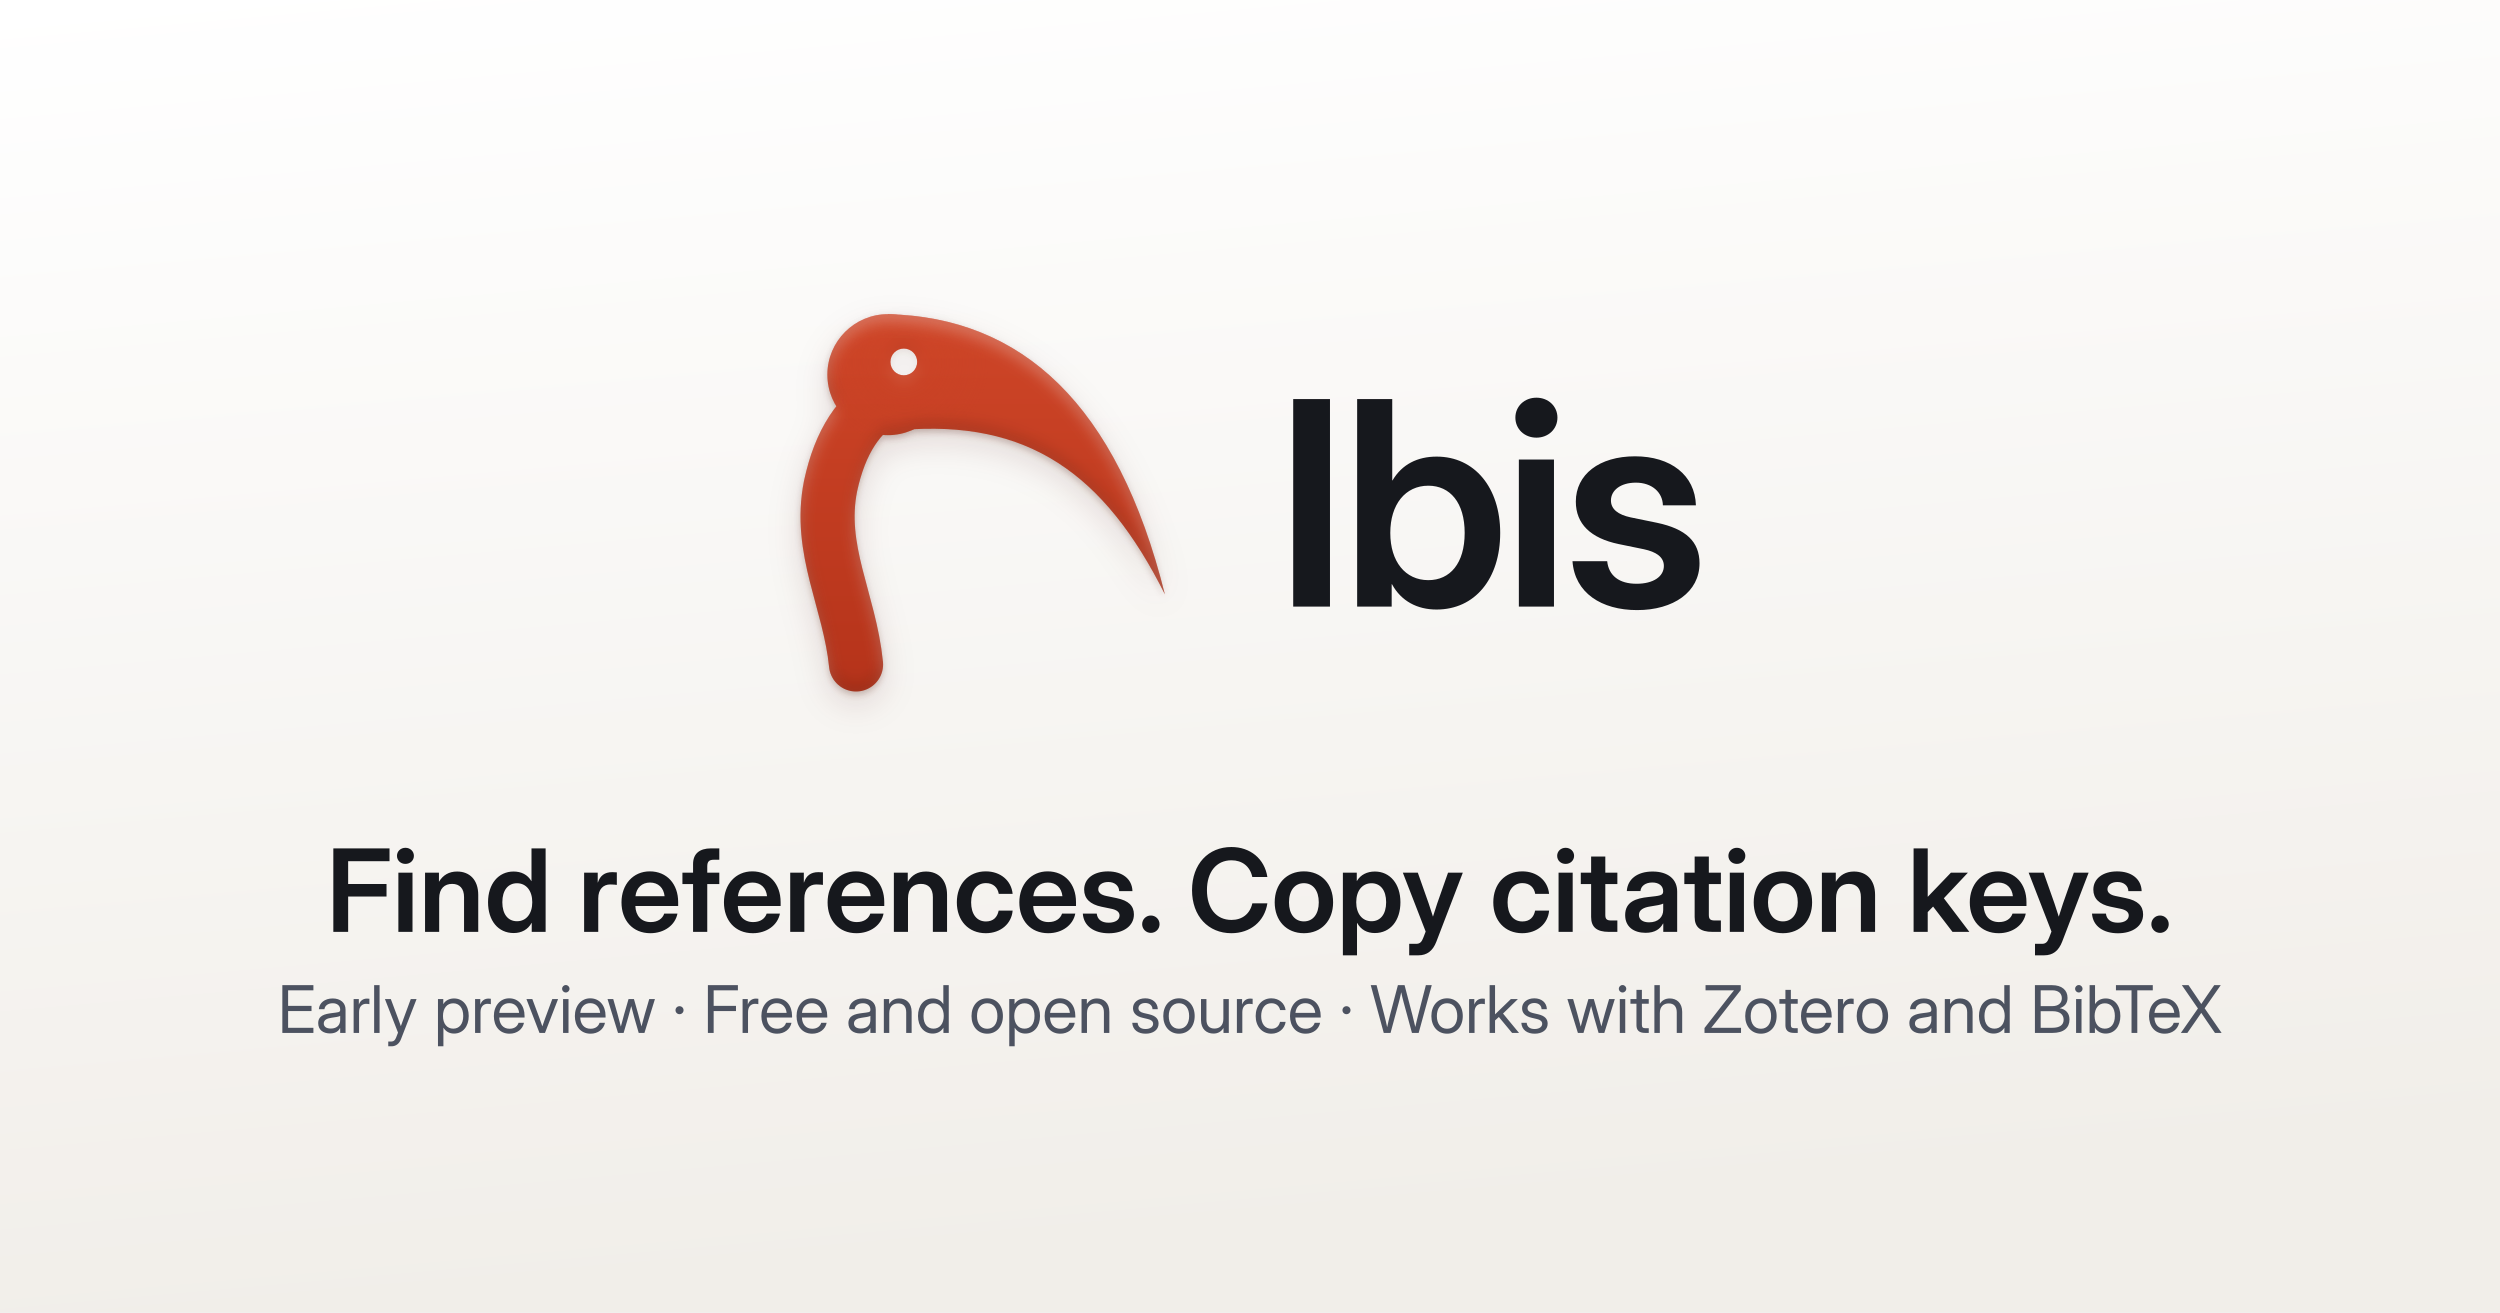
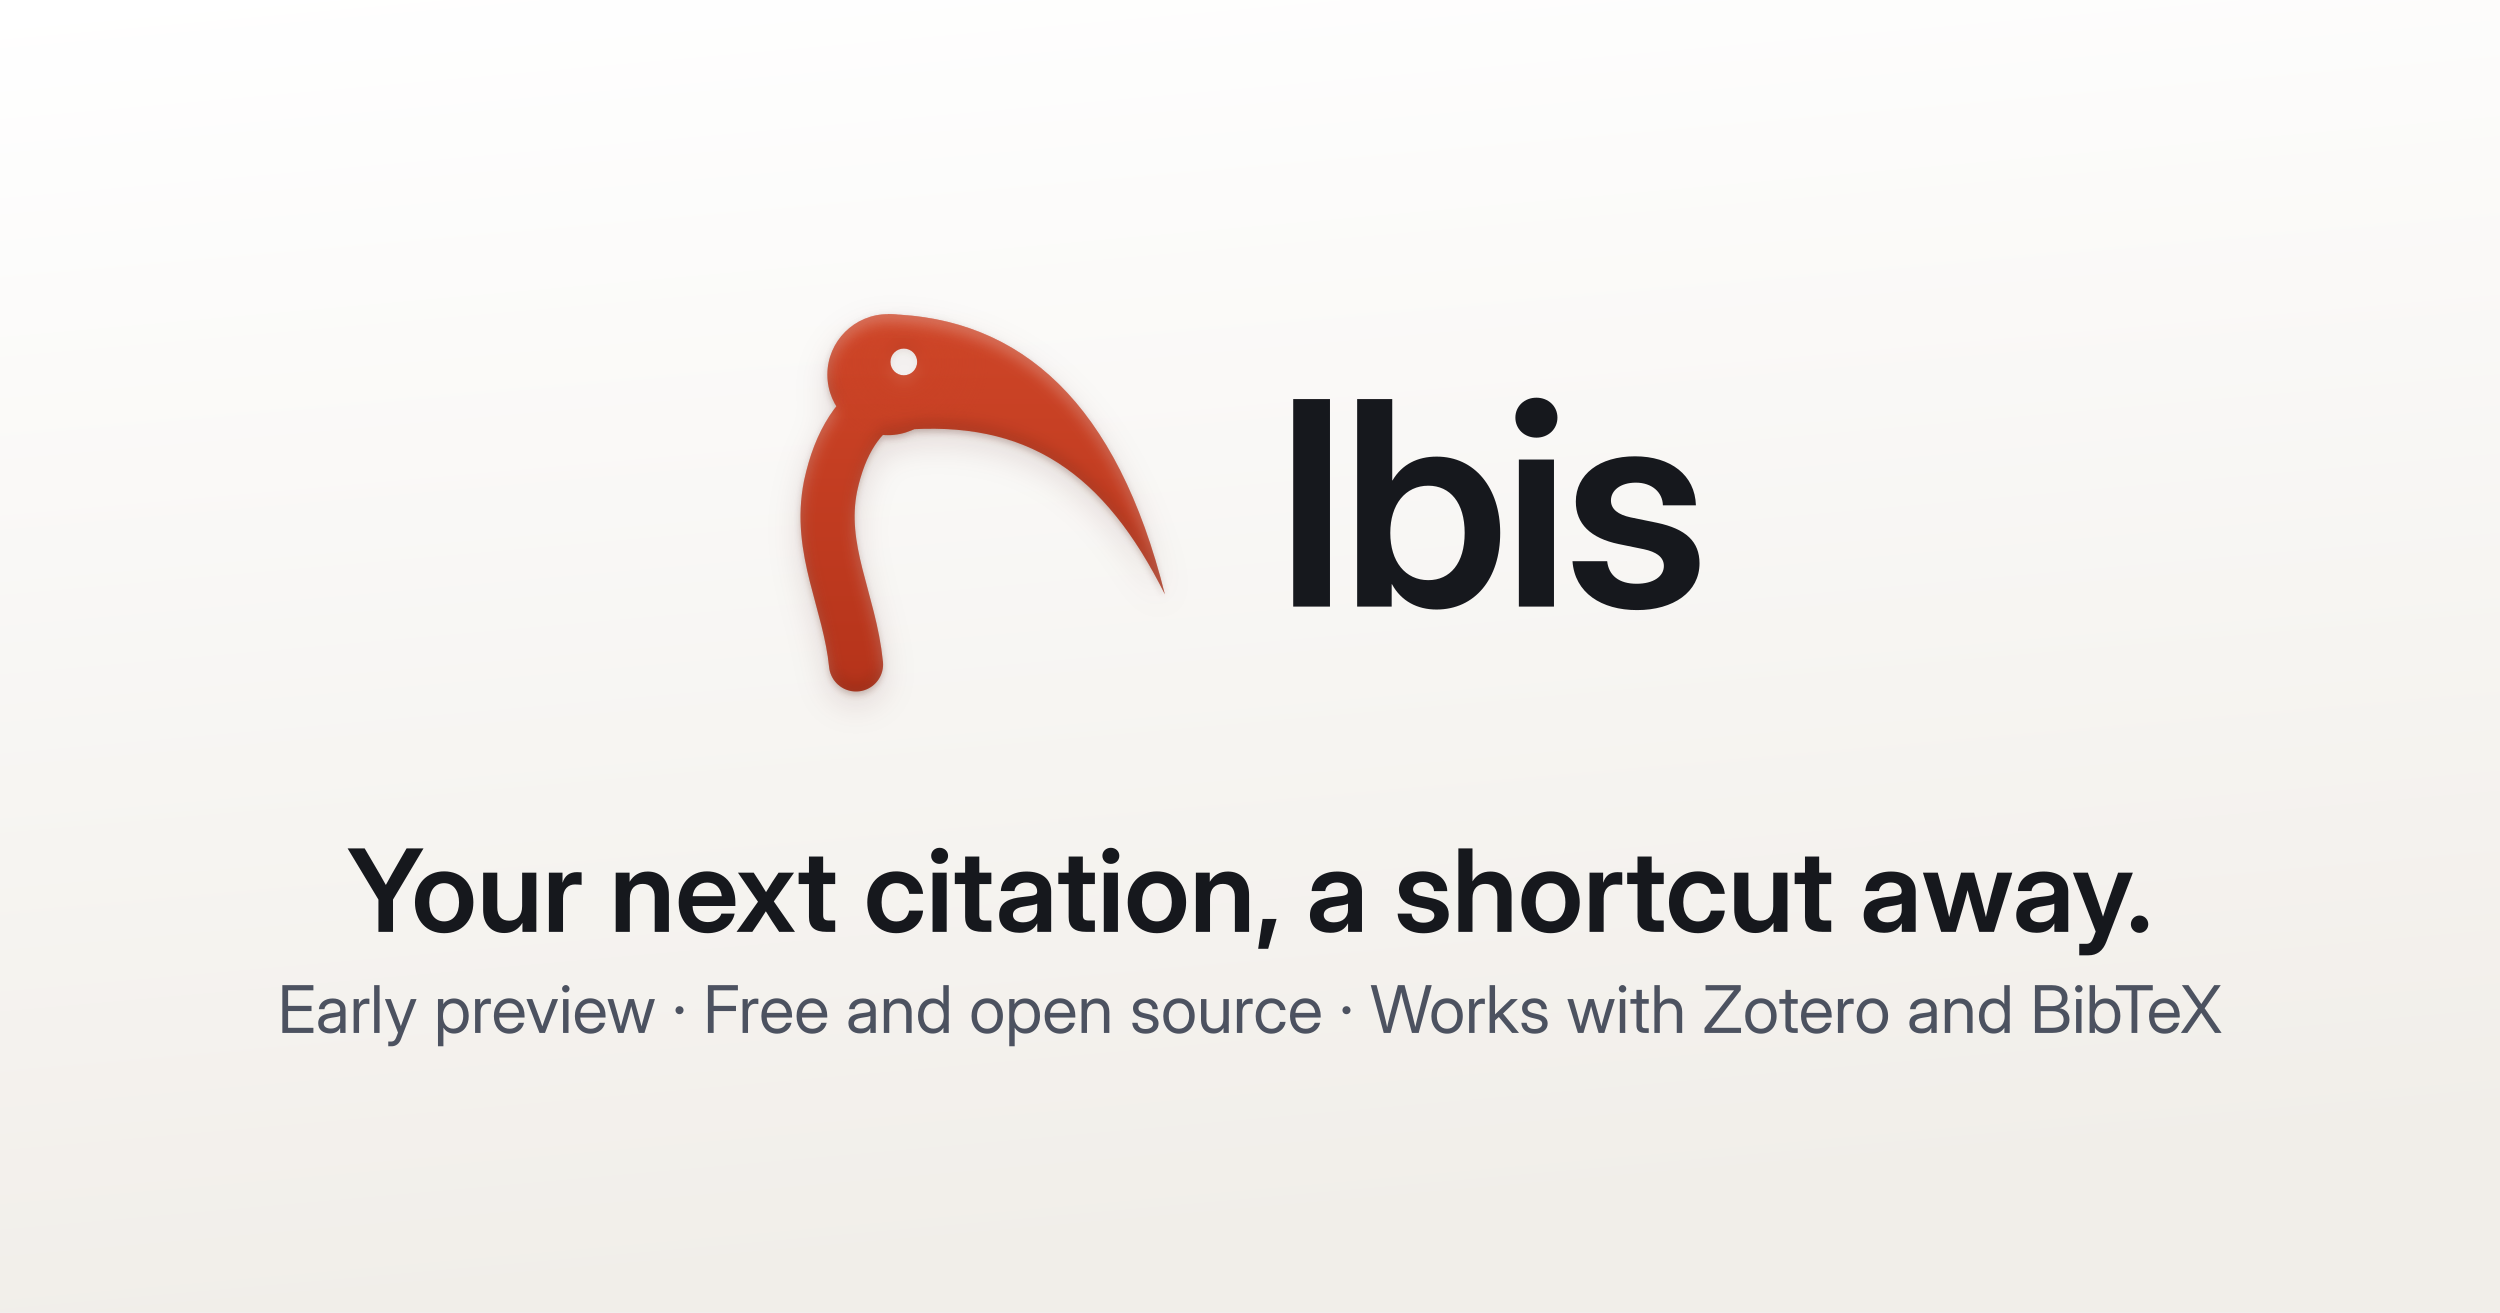
<svg xmlns="http://www.w3.org/2000/svg" width="1200" height="630" viewBox="0 0 1200 630">
  <defs>
    <linearGradient id="ogbg" x1="0" y1="0" x2="0.17" y2="1">
      <stop offset="0" stop-color="#FFFFFF" />
      <stop offset="1" stop-color="#F1EEE9" />
    </linearGradient>
    <linearGradient id="ogg" gradientUnits="userSpaceOnUse" x1="0" y1="24.0" x2="0" y2="84.25">
      <stop offset="0" stop-color="#CF4628" />
      <stop offset="1" stop-color="#B5331A" />
    </linearGradient>
    <filter id="ogf" filterUnits="userSpaceOnUse" x="16.875" y="14.6" width="78.025" height="82.05" color-interpolation-filters="sRGB">
      <feGaussianBlur in="SourceAlpha" stdDeviation="1.1" result="b" />
      <feOffset in="b" dy="1.3" result="bd" />
      <feComposite in="SourceAlpha" in2="bd" operator="out" result="top" />
      <feFlood flood-color="#fff" flood-opacity="0.24" />
      <feComposite in2="top" operator="in" result="hl" />
      <feOffset in="b" dy="-1.3" result="bu" />
      <feComposite in="SourceAlpha" in2="bu" operator="out" result="bot" />
      <feFlood flood-color="#000" flood-opacity="0.12" />
      <feComposite in2="bot" operator="in" result="sh" />
      <feGaussianBlur in="SourceAlpha" stdDeviation="0.5" result="cb" />
      <feOffset in="cb" dy="0.5" result="co" />
      <feFlood flood-color="#4A0F04" flood-opacity="0.22" />
      <feComposite in2="co" operator="in" result="contact" />
      <feGaussianBlur in="SourceAlpha" stdDeviation="2.6" result="db" />
      <feOffset in="db" dy="2.0" result="do" />
      <feFlood flood-color="#4A0F04" flood-opacity="0.13" />
      <feComposite in2="do" operator="in" result="drop" />
      <feMerge>
        <feMergeNode in="drop" />
        <feMergeNode in="contact" />
        <feMergeNode in="SourceGraphic" />
        <feMergeNode in="hl" />
        <feMergeNode in="sh" />
      </feMerge>
    </filter>
    <mask id="oge" maskUnits="userSpaceOnUse" x="16.875" y="14.6" width="78.025" height="82.05">
      <rect x="16.875" y="14.6" width="78.025" height="82.05" fill="#fff" />
      <circle cx="43.5" cy="32.5" r="2.1" fill="#000" />
    </mask>
    <radialGradient id="ogr" gradientUnits="userSpaceOnUse" cx="43.5" cy="32.5" r="13.44">
      <stop offset="0.3" stop-color="#fff" />
      <stop offset="1" stop-color="#000" />
    </radialGradient>
    <mask id="ogs" maskUnits="userSpaceOnUse" x="30.06" y="19.06" width="26.88" height="26.88">
      <circle cx="43.5" cy="32.5" r="13.44" fill="url(#ogr)" />
    </mask>
  </defs>
  <rect width="1200" height="630" rx="0" fill="url(#ogbg)" />
  <g transform="translate(359.77 126.35) scale(1.81125)">
    <g transform="translate(-32.534 -28.694) scale(1.68776)">
      <g mask="url(#oge)">
        <g filter="url(#ogf)">
          <path d="M36 80C35 70 30 62 32 52 33.5 45 36.5 40.5 41 38" fill="none" stroke="url(#ogg)" stroke-width="8.5" stroke-linecap="round" />
          <path d="M41 25C62 25.5 77 39 84.5 69 75 50 63 41.5 43 43.2z" fill="url(#ogg)" />
          <circle cx="41" cy="34.5" r="9.5" fill="url(#ogg)" />
        </g>
      </g>
      <g class="eyeshade" mask="url(#ogs)" opacity="0.35">
        <g filter="url(#ogf)">
          <g mask="url(#oge)">
            <path d="M36 80C35 70 30 62 32 52 33.5 45 36.5 40.5 41 38" fill="none" stroke="url(#ogg)" stroke-width="8.5" stroke-linecap="round" />
            <path d="M41 25C62 25.5 77 39 84.5 69 75 50 63 41.5 43 43.2z" fill="url(#ogg)" />
            <circle cx="41" cy="34.5" r="9.5" fill="url(#ogg)" />
          </g>
        </g>
      </g>
    </g>
    <g transform="translate(139.505 91.000) scale(0.55)">
      <g>
        <path d="M26.04 -100H8.32V0H26.04ZM77.39 1.41C95.91 1.41 108.06 -13.42 108.06 -35.5C108.06 -57.32 95.71 -72.28 77.45 -72.28C68.26 -72.28 60.74 -68.59 56.18 -60.81H56.04V-100H39.13V0H55.77V-10.81H55.91C60.34 -2.62 68.12 1.41 77.39 1.41ZM73.43 -12.75C62.35 -12.75 55.1 -21.68 55.1 -35.5C55.1 -49.26 62.35 -58.26 73.43 -58.26C83.9 -58.26 90.94 -50.13 90.94 -35.5C90.94 -20.81 83.9 -12.75 73.43 -12.75ZM117.05 0H133.97V-70.87H117.05ZM125.51 -81.41C131.28 -81.41 135.64 -85.57 135.64 -91.07C135.64 -96.51 131.28 -100.67 125.51 -100.67C119.74 -100.67 115.37 -96.51 115.37 -91.07C115.37 -85.57 119.74 -81.41 125.51 -81.41ZM174.03 1.68C191.55 1.68 204.1 -7.05 204.1 -20.87C204.1 -31.28 197.59 -37.45 183.57 -40.4L170.81 -43.02C164.91 -44.3 161.42 -46.91 161.42 -51.14C161.42 -55.97 165.98 -59.73 173.43 -59.73C181.15 -59.73 186.32 -55.1 186.45 -48.79H202.36C201.95 -63.36 190.21 -72.42 173.03 -72.42C155.71 -72.42 144.5 -63.62 144.5 -50.6C144.5 -39.87 151.62 -32.95 165.18 -30.13L177.26 -27.65C183.23 -26.38 186.92 -23.89 186.92 -19.6C186.92 -14.56 181.95 -11.01 173.77 -11.01C165.31 -11.01 160.34 -14.97 159.61 -21.88H142.89C143.97 -6.64 156.79 1.68 174.03 1.68Z" fill="#16181D" />
      </g>
    </g>
  </g>
-   <text font-family="Inter Display, Inter, sans-serif" text-anchor="middle" x="600" y="447.3" font-size="55.1" font-weight="600" fill="#16181D">Find references. Copy citation keys.</text>
+   <text font-family="Inter Display, Inter, sans-serif" text-anchor="middle" x="600" y="447.3" font-size="55.1" font-weight="600" fill="#16181D">Your next citation, a shortcut away.</text>
  <text font-family="Inter Display, Inter, sans-serif" text-anchor="middle" x="600" y="495.8" font-size="31.5" fill="#4C5260">Early preview · Free and open source · Works with Zotero and BibTeX</text>
</svg>
